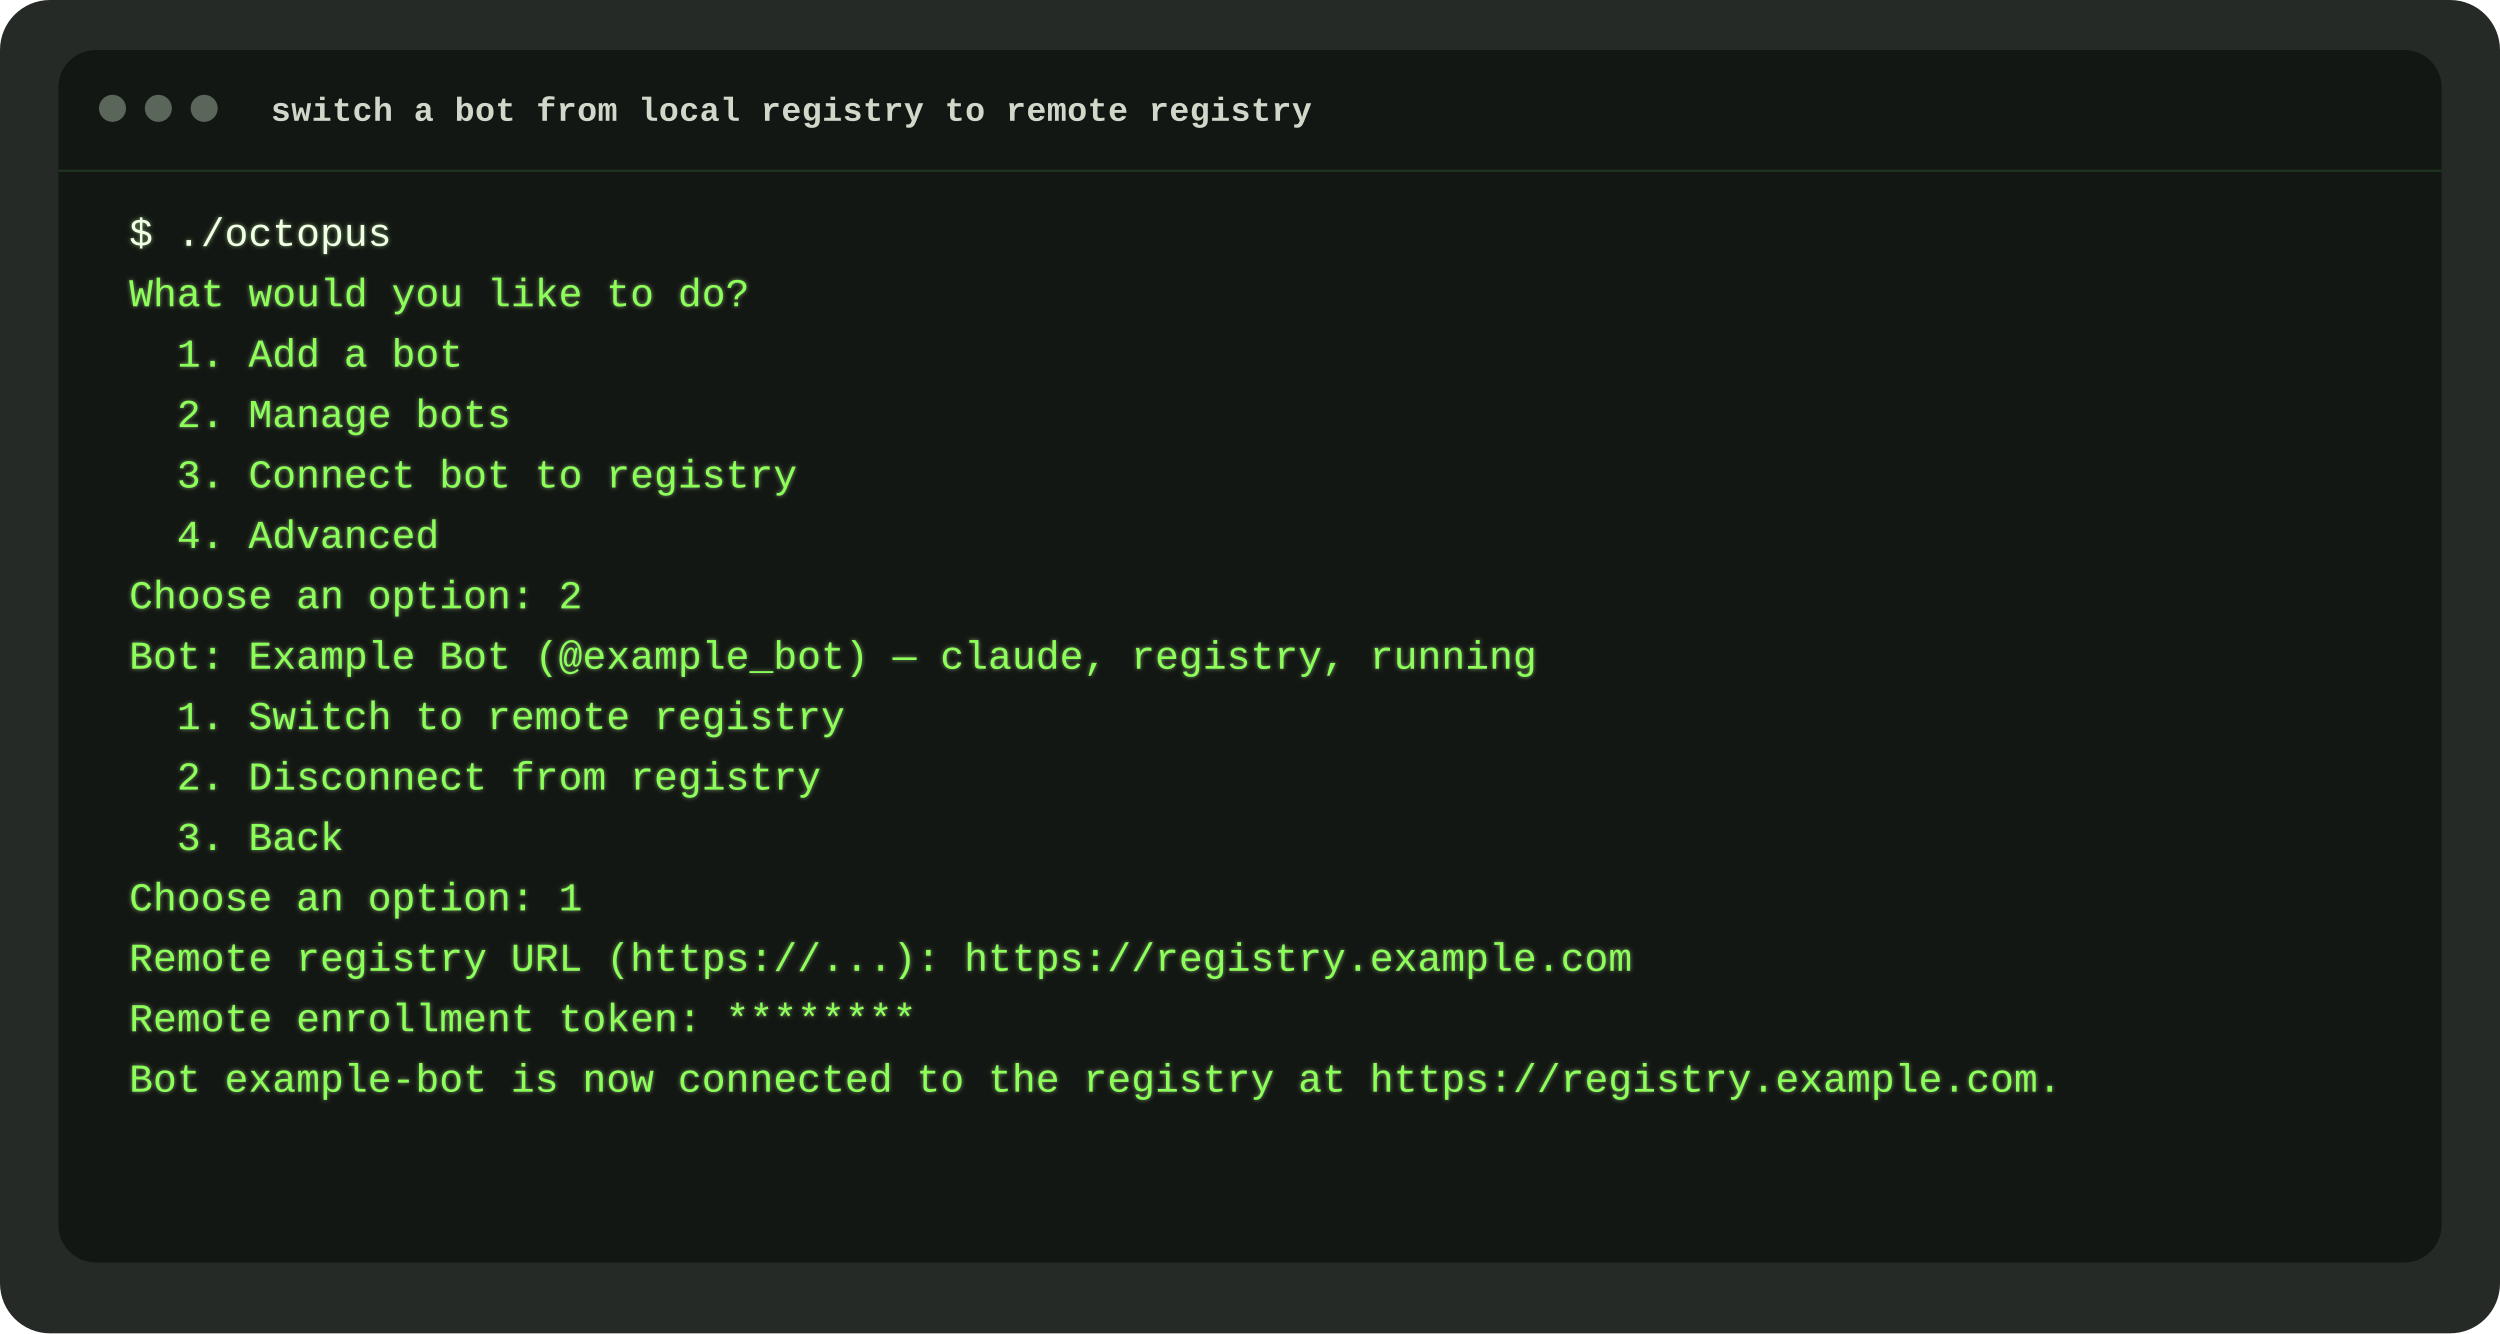
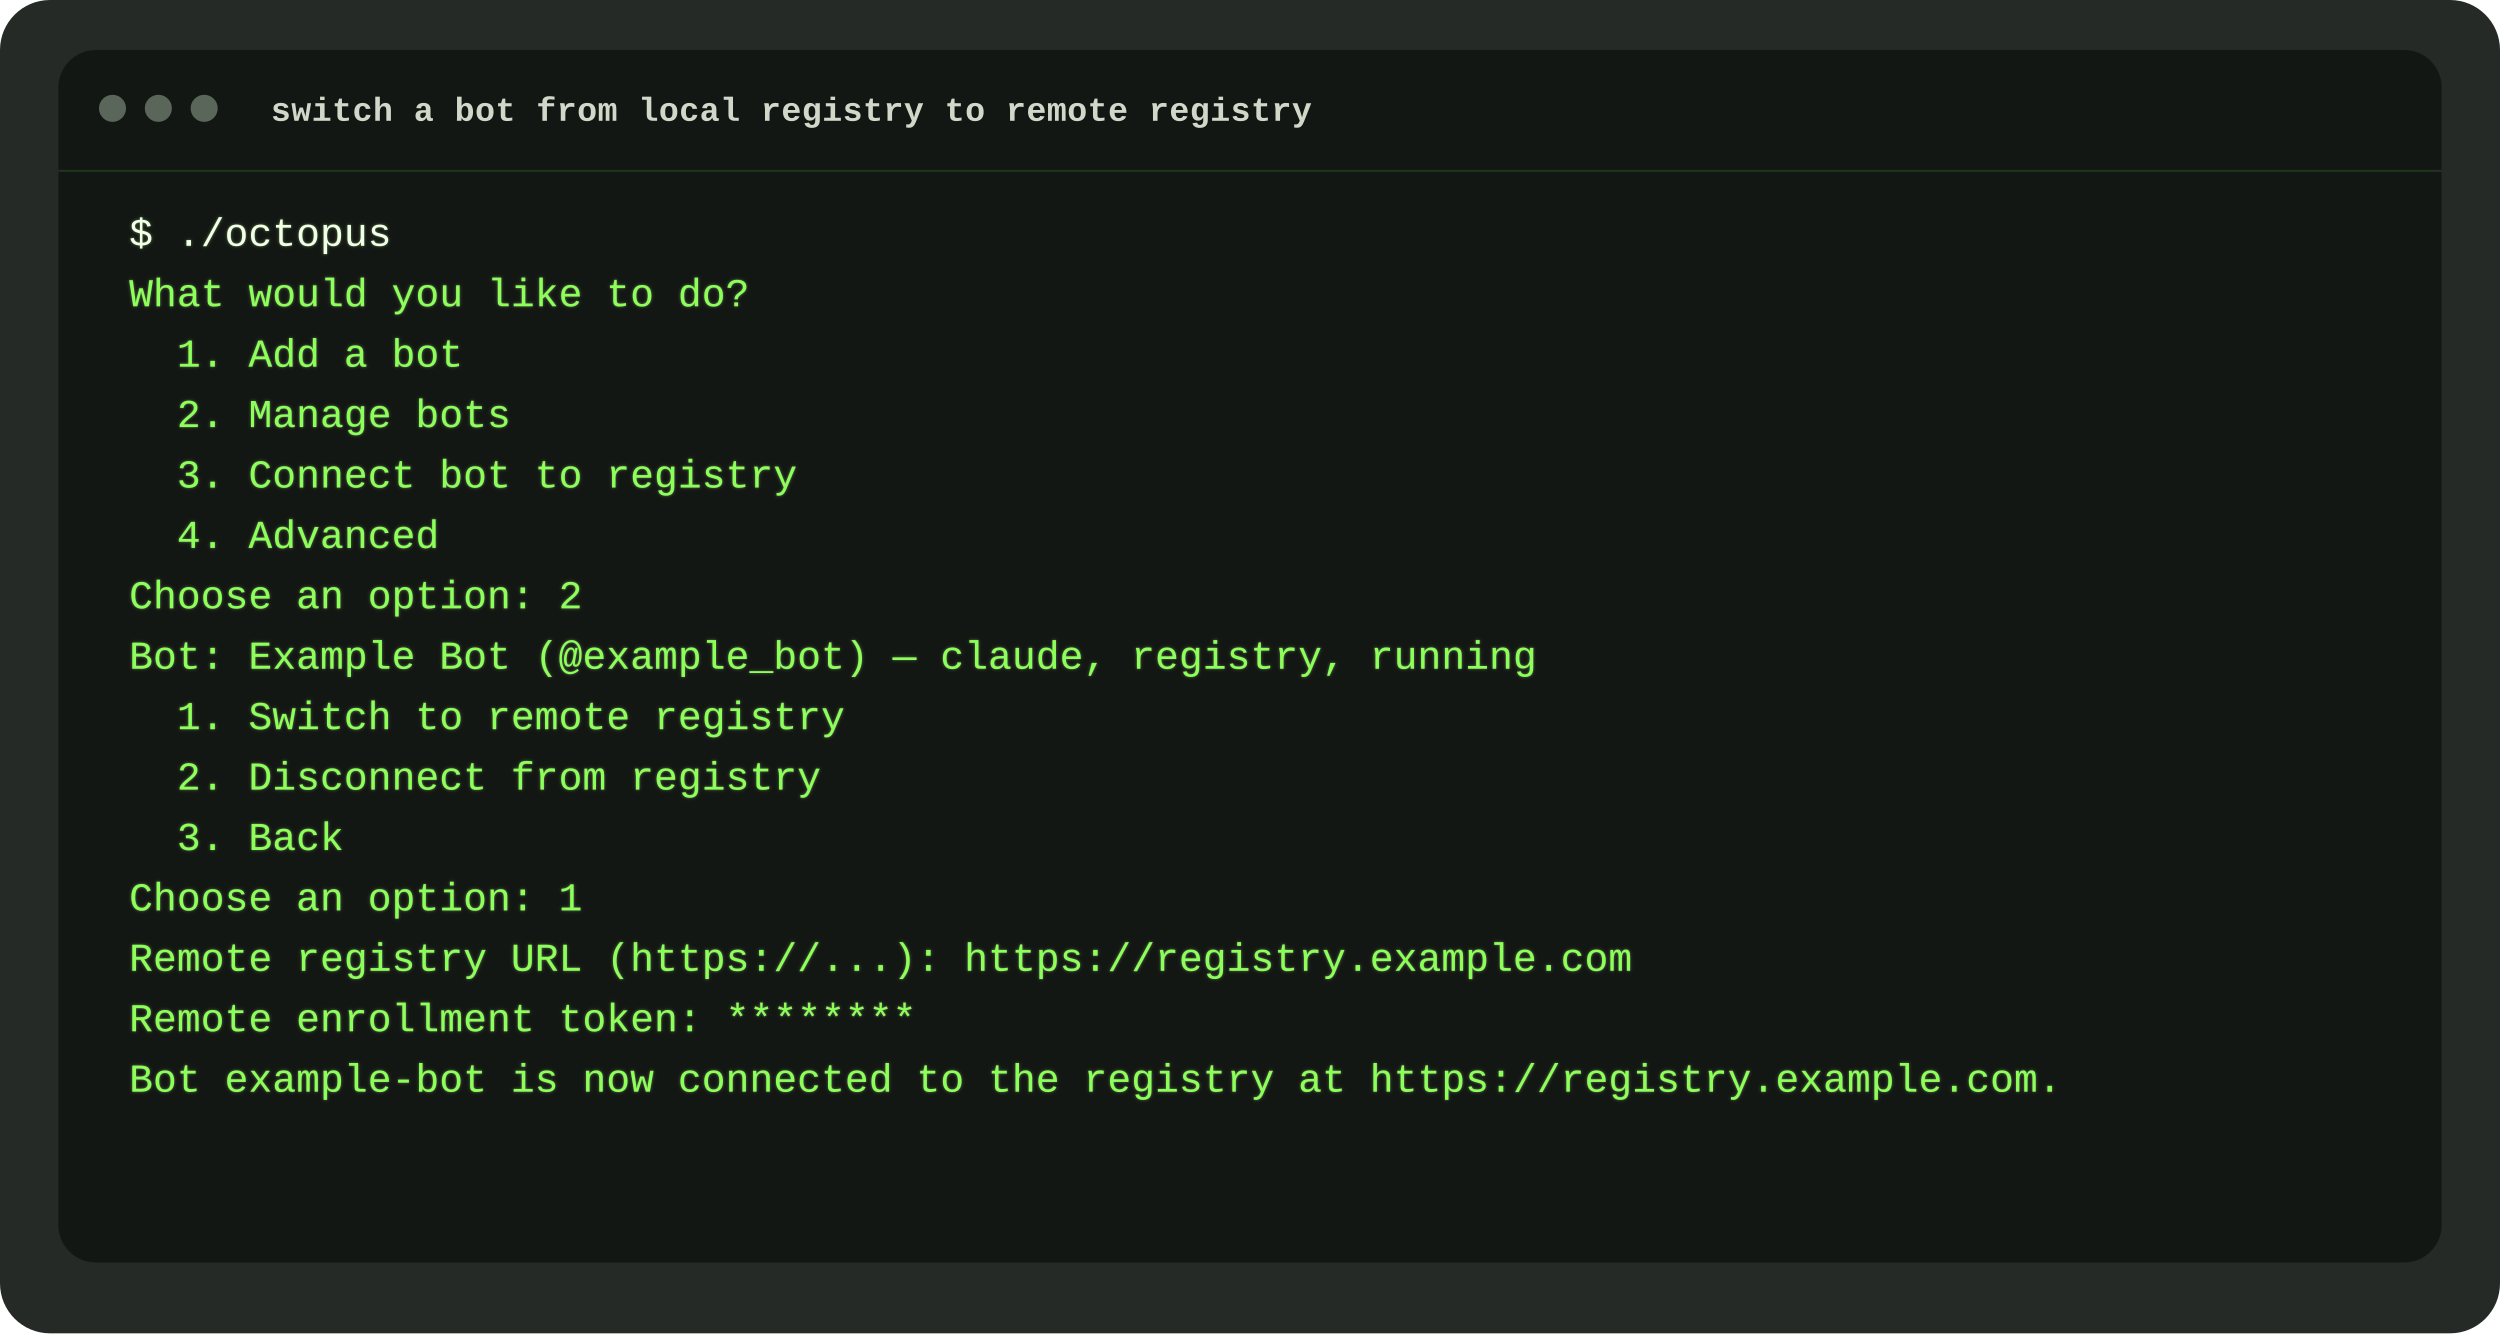
<svg xmlns="http://www.w3.org/2000/svg" width="1200" height="640" viewBox="0 0 1200 640" role="img" aria-labelledby="title desc">
  <style>
    .bg { fill: #262a26; }
    .panel { fill: #131713; }
    .rule { stroke: #274227; stroke-width: 1; opacity: 0.65; }
    .dot { fill: #5a665a; }
    .label { fill: #cfd8c9; font: 600 16px "IBM Plex Mono", "SFMono-Regular", Menlo, Monaco, Consolas, "Liberation Mono", monospace; letter-spacing: 0.2px; }
    .line { fill: #8cff58; font: 19px "IBM Plex Mono", "SFMono-Regular", Menlo, Monaco, Consolas, "Liberation Mono", monospace; letter-spacing: 0.05px; filter: url(#crt-glow); }
    .prompt { fill: #f1ffe6; }
  </style>
  <defs>
    <filter id="crt-glow" x="-20%" y="-20%" width="140%" height="140%">
-       <feGaussianBlur stdDeviation="1.05" result="blur" />
-       <feColorMatrix in="blur" type="matrix" values="0 0 0 0 0.55 0 0 0 0 1 0 0 0 0 0.35 0 0 0 0.58 0" result="glow" />
+       <feGaussianBlur stdDeviation="0.85" result="blur" />
+       <feColorMatrix in="blur" type="matrix" values="0 0 0 0 0.55 0 0 0 0 1 0 0 0 0 0.35 0 0 0 0.5 0" result="glow" />
      <feMerge>
        <feMergeNode in="glow" />
        <feMergeNode in="SourceGraphic" />
      </feMerge>
    </filter>
  </defs>
  <rect class="bg" x="0" y="0" width="1200" height="640" rx="24" />
  <g transform="translate(28 24)">
    <rect class="panel" x="0" y="0" width="1144" height="582" rx="18" />
    <circle class="dot" cx="26" cy="28" r="6.5" />
    <circle class="dot" cx="48" cy="28" r="6.5" />
    <circle class="dot" cx="70" cy="28" r="6.5" />
    <text class="label" x="102" y="34">switch a bot from local registry to remote registry</text>
    <line class="rule" x1="0" y1="58" x2="1144" y2="58" />
    <text class="line" xml:space="preserve">
      <tspan class="prompt" x="34" y="94">$ ./octopus</tspan>
      <tspan x="34" dy="29">What would you like to do?</tspan>
      <tspan x="34" dy="29">  1. Add a bot</tspan>
      <tspan x="34" dy="29">  2. Manage bots</tspan>
      <tspan x="34" dy="29">  3. Connect bot to registry</tspan>
      <tspan x="34" dy="29">  4. Advanced</tspan>
      <tspan x="34" dy="29">Choose an option: 2</tspan>
      <tspan x="34" dy="29" />
      <tspan x="34" dy="29">Bot: Example Bot (@example_bot) — claude, registry, running</tspan>
      <tspan x="34" dy="29" />
      <tspan x="34" dy="29">  1. Switch to remote registry</tspan>
      <tspan x="34" dy="29">  2. Disconnect from registry</tspan>
      <tspan x="34" dy="29">  3. Back</tspan>
      <tspan x="34" dy="29">Choose an option: 1</tspan>
      <tspan x="34" dy="29">Remote registry URL (https://...): https://registry.example.com</tspan>
      <tspan x="34" dy="29">Remote enrollment token: ********</tspan>
      <tspan x="34" dy="29">Bot example-bot is now connected to the registry at https://registry.example.com.</tspan>
    </text>
  </g>
</svg>
